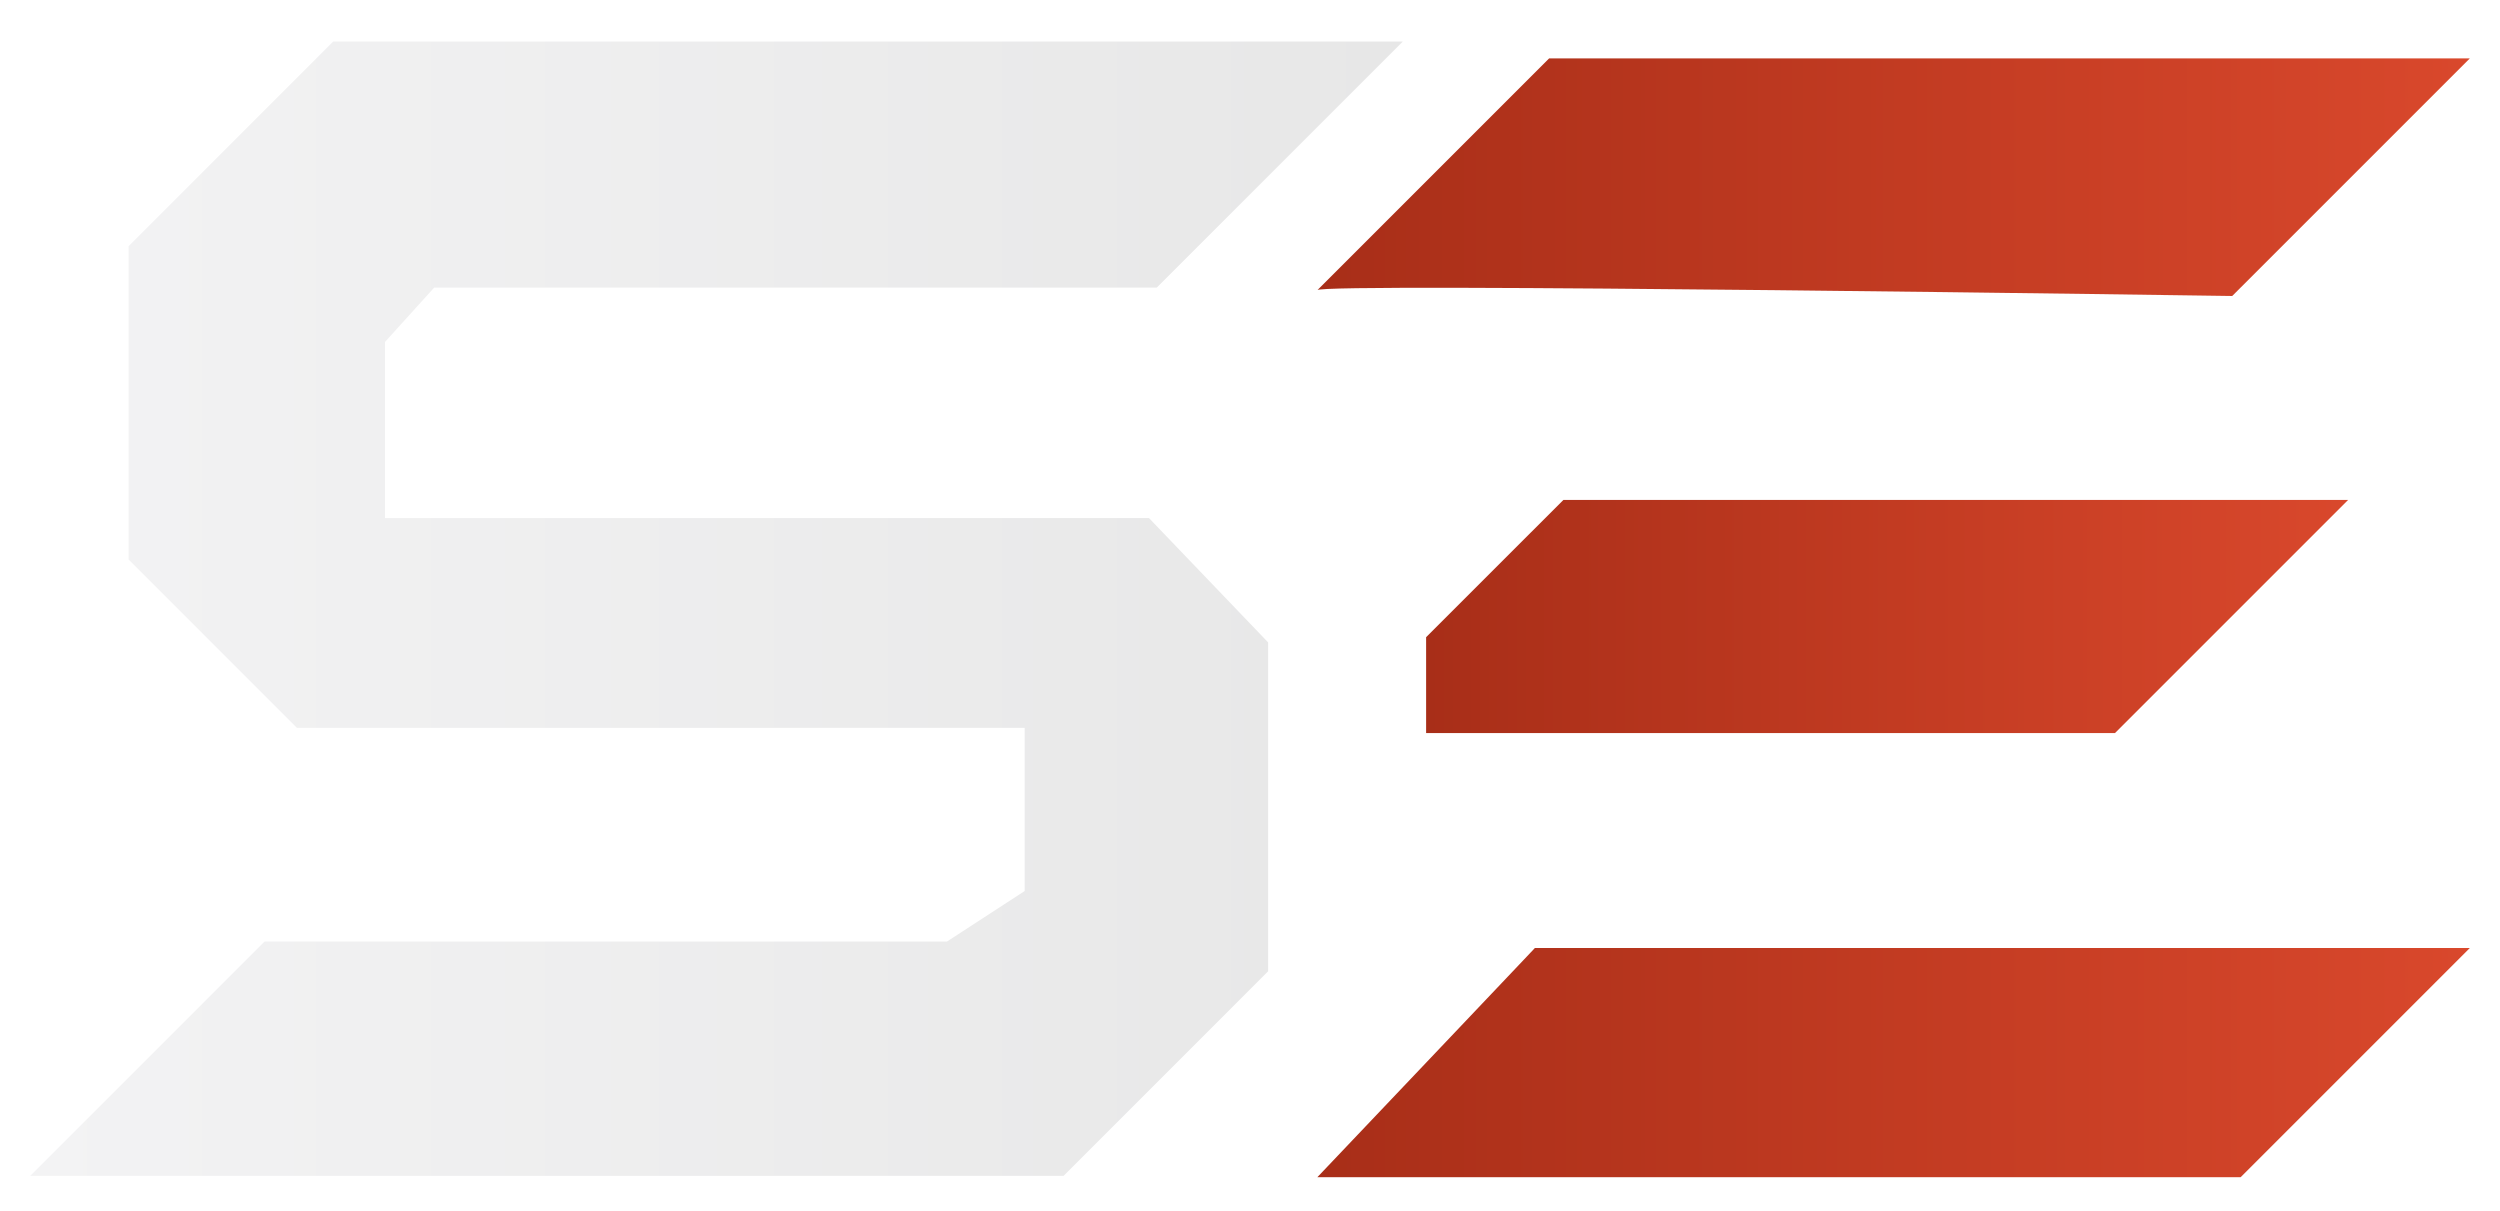
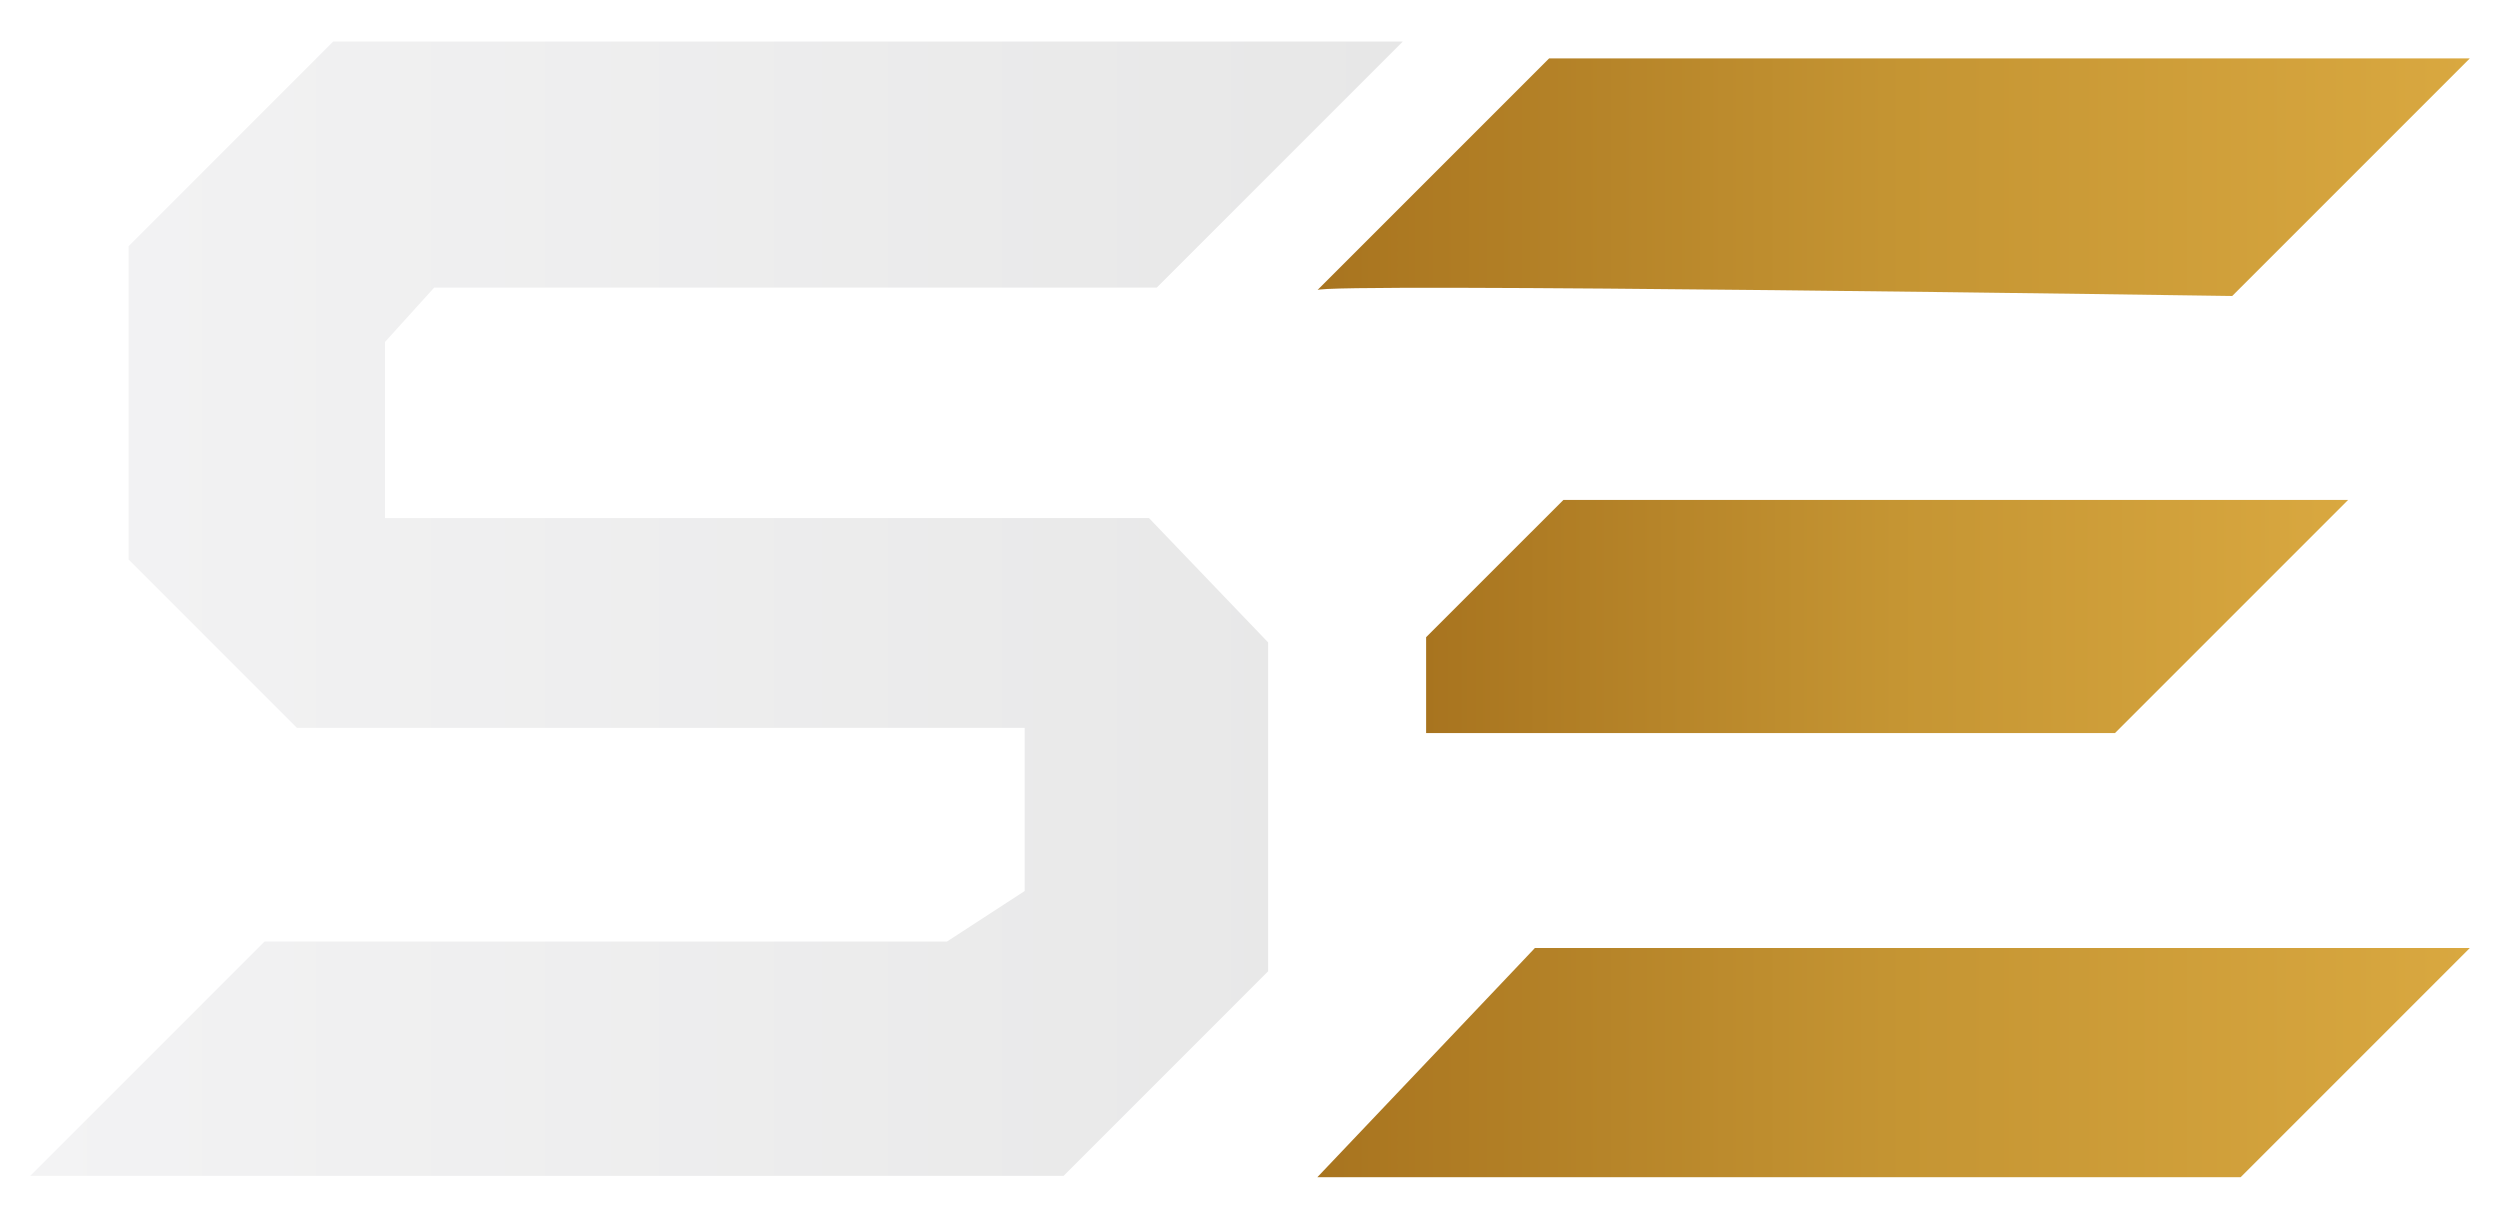
<svg xmlns="http://www.w3.org/2000/svg" viewBox="0 200 1280 620">
  <defs>
    <linearGradient id="se-s" x1="15.45" y1="511.67" x2="718.23" y2="511.67" gradientUnits="userSpaceOnUse">
      <stop offset="0" stop-color="#f3f3f4" />
      <stop offset="1" stop-color="#e7e7e7" />
    </linearGradient>
    <linearGradient id="se-e1" x1="674.48" y1="290.72" x2="1264.55" y2="290.72" gradientUnits="userSpaceOnUse">
-       <stop offset="0" stop-color="#a82e18" />
-       <stop offset=".51" stop-color="#c23b22" />
-       <stop offset="1" stop-color="#d9482c" />
+       <stop offset="0" stop-color="#a8741f" />
+       <stop offset=".51" stop-color="#c59533" />
+       <stop offset="1" stop-color="#d9a840" />
    </linearGradient>
    <linearGradient id="se-e2" x1="730.17" y1="515.65" x2="1202.23" y2="515.65" gradientUnits="userSpaceOnUse">
-       <stop offset="0" stop-color="#a82e18" />
-       <stop offset=".51" stop-color="#c23b22" />
-       <stop offset="1" stop-color="#d9482c" />
+       <stop offset="0" stop-color="#a8741f" />
+       <stop offset=".51" stop-color="#c59533" />
+       <stop offset="1" stop-color="#d9a840" />
    </linearGradient>
    <linearGradient id="se-e3" x1="674.48" y1="744.04" x2="1264.55" y2="744.04" gradientUnits="userSpaceOnUse">
-       <stop offset="0" stop-color="#a82e18" />
-       <stop offset=".51" stop-color="#c23b22" />
-       <stop offset="1" stop-color="#d9482c" />
+       <stop offset="0" stop-color="#a8741f" />
+       <stop offset=".51" stop-color="#c59533" />
+       <stop offset="1" stop-color="#d9a840" />
    </linearGradient>
  </defs>
  <polygon fill="url(#se-s)" points="592.26 347.24 222.31 347.24 197.11 375.09 197.11 465.26 588.29 465.26 649.28 528.91 649.28 697.31 544.53 802.06 15.45 802.06 135.46 682.06 484.86 682.06 524.64 656.2 524.64 572.66 152.03 572.66 65.84 486.47 65.84 326.03 170.59 221.27 718.23 221.27" />
  <path fill="url(#se-e1)" d="M674.48,348.57l118.68-118.68h471.39l-121.66,121.66s-468.41-6.96-468.41-2.98Z" />
  <polygon fill="url(#se-e2)" points="730.17 526.25 800.45 455.98 1202.23 455.98 1082.89 575.32 730.17 575.32 730.17 526.25" />
  <path fill="url(#se-e3)" d="M785.86,685.38h478.69l-117.35,117.35h-472.72s113.37-119.34,111.38-117.35Z" />
</svg>
